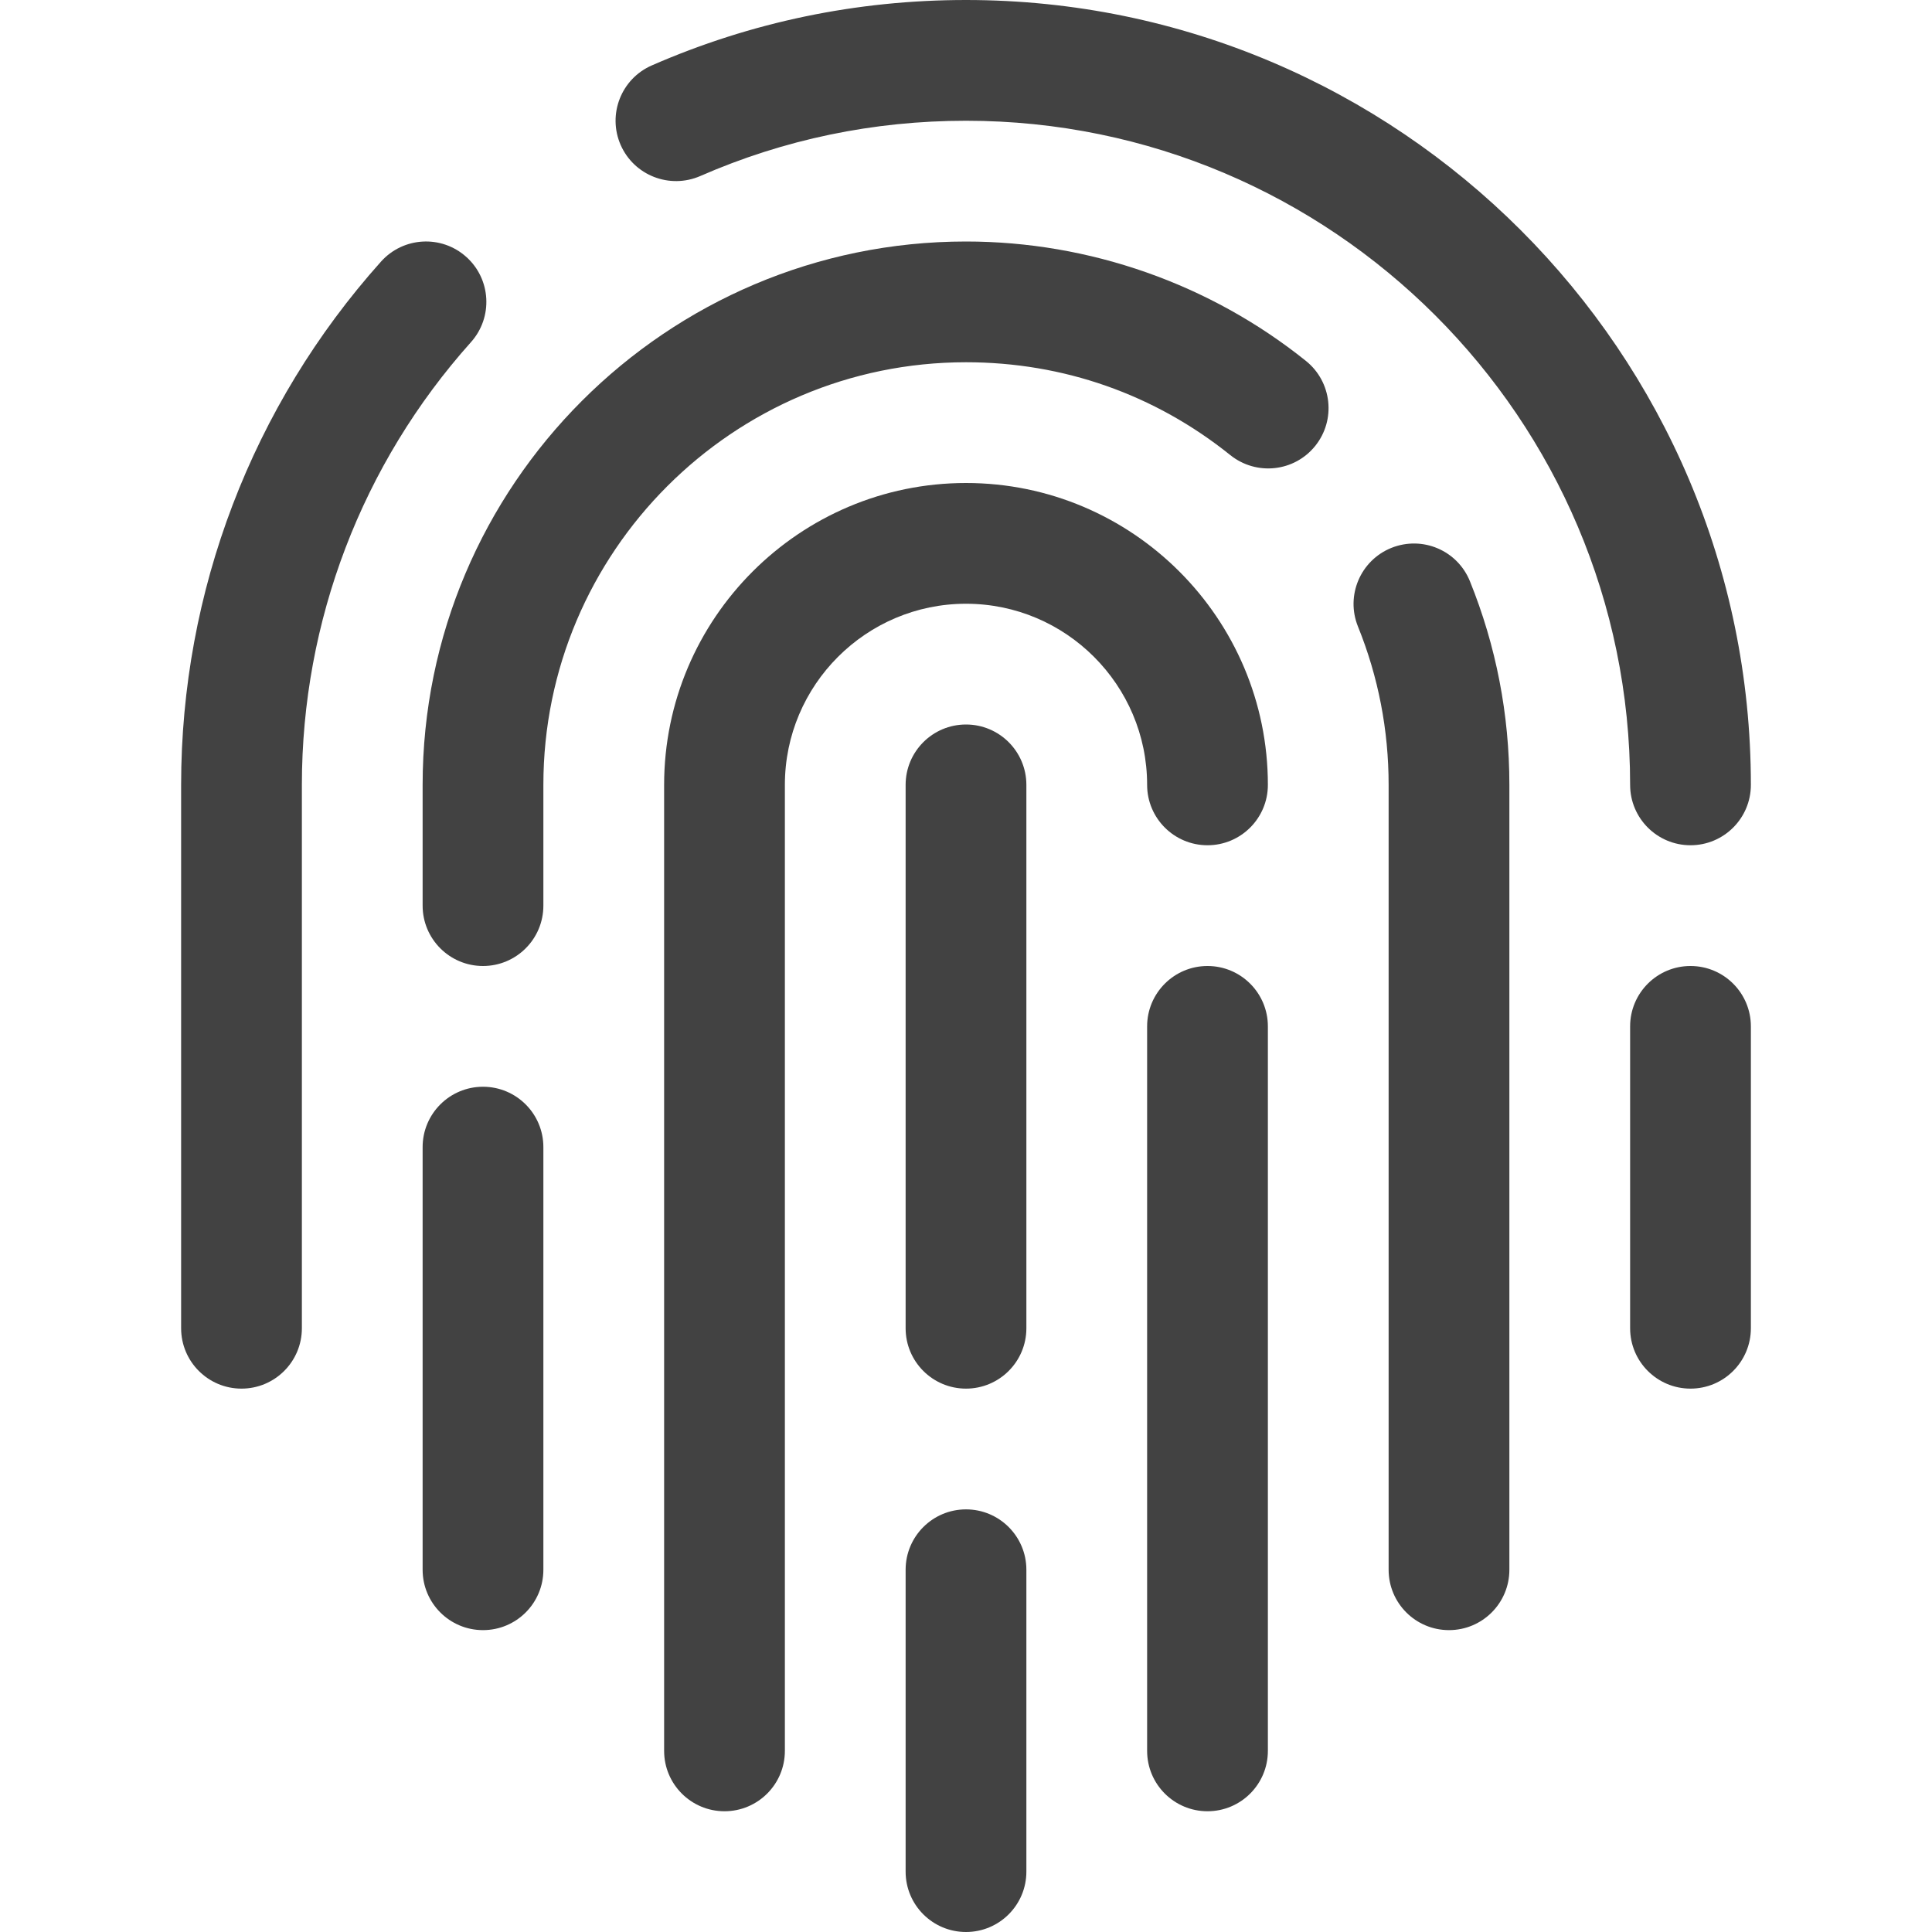
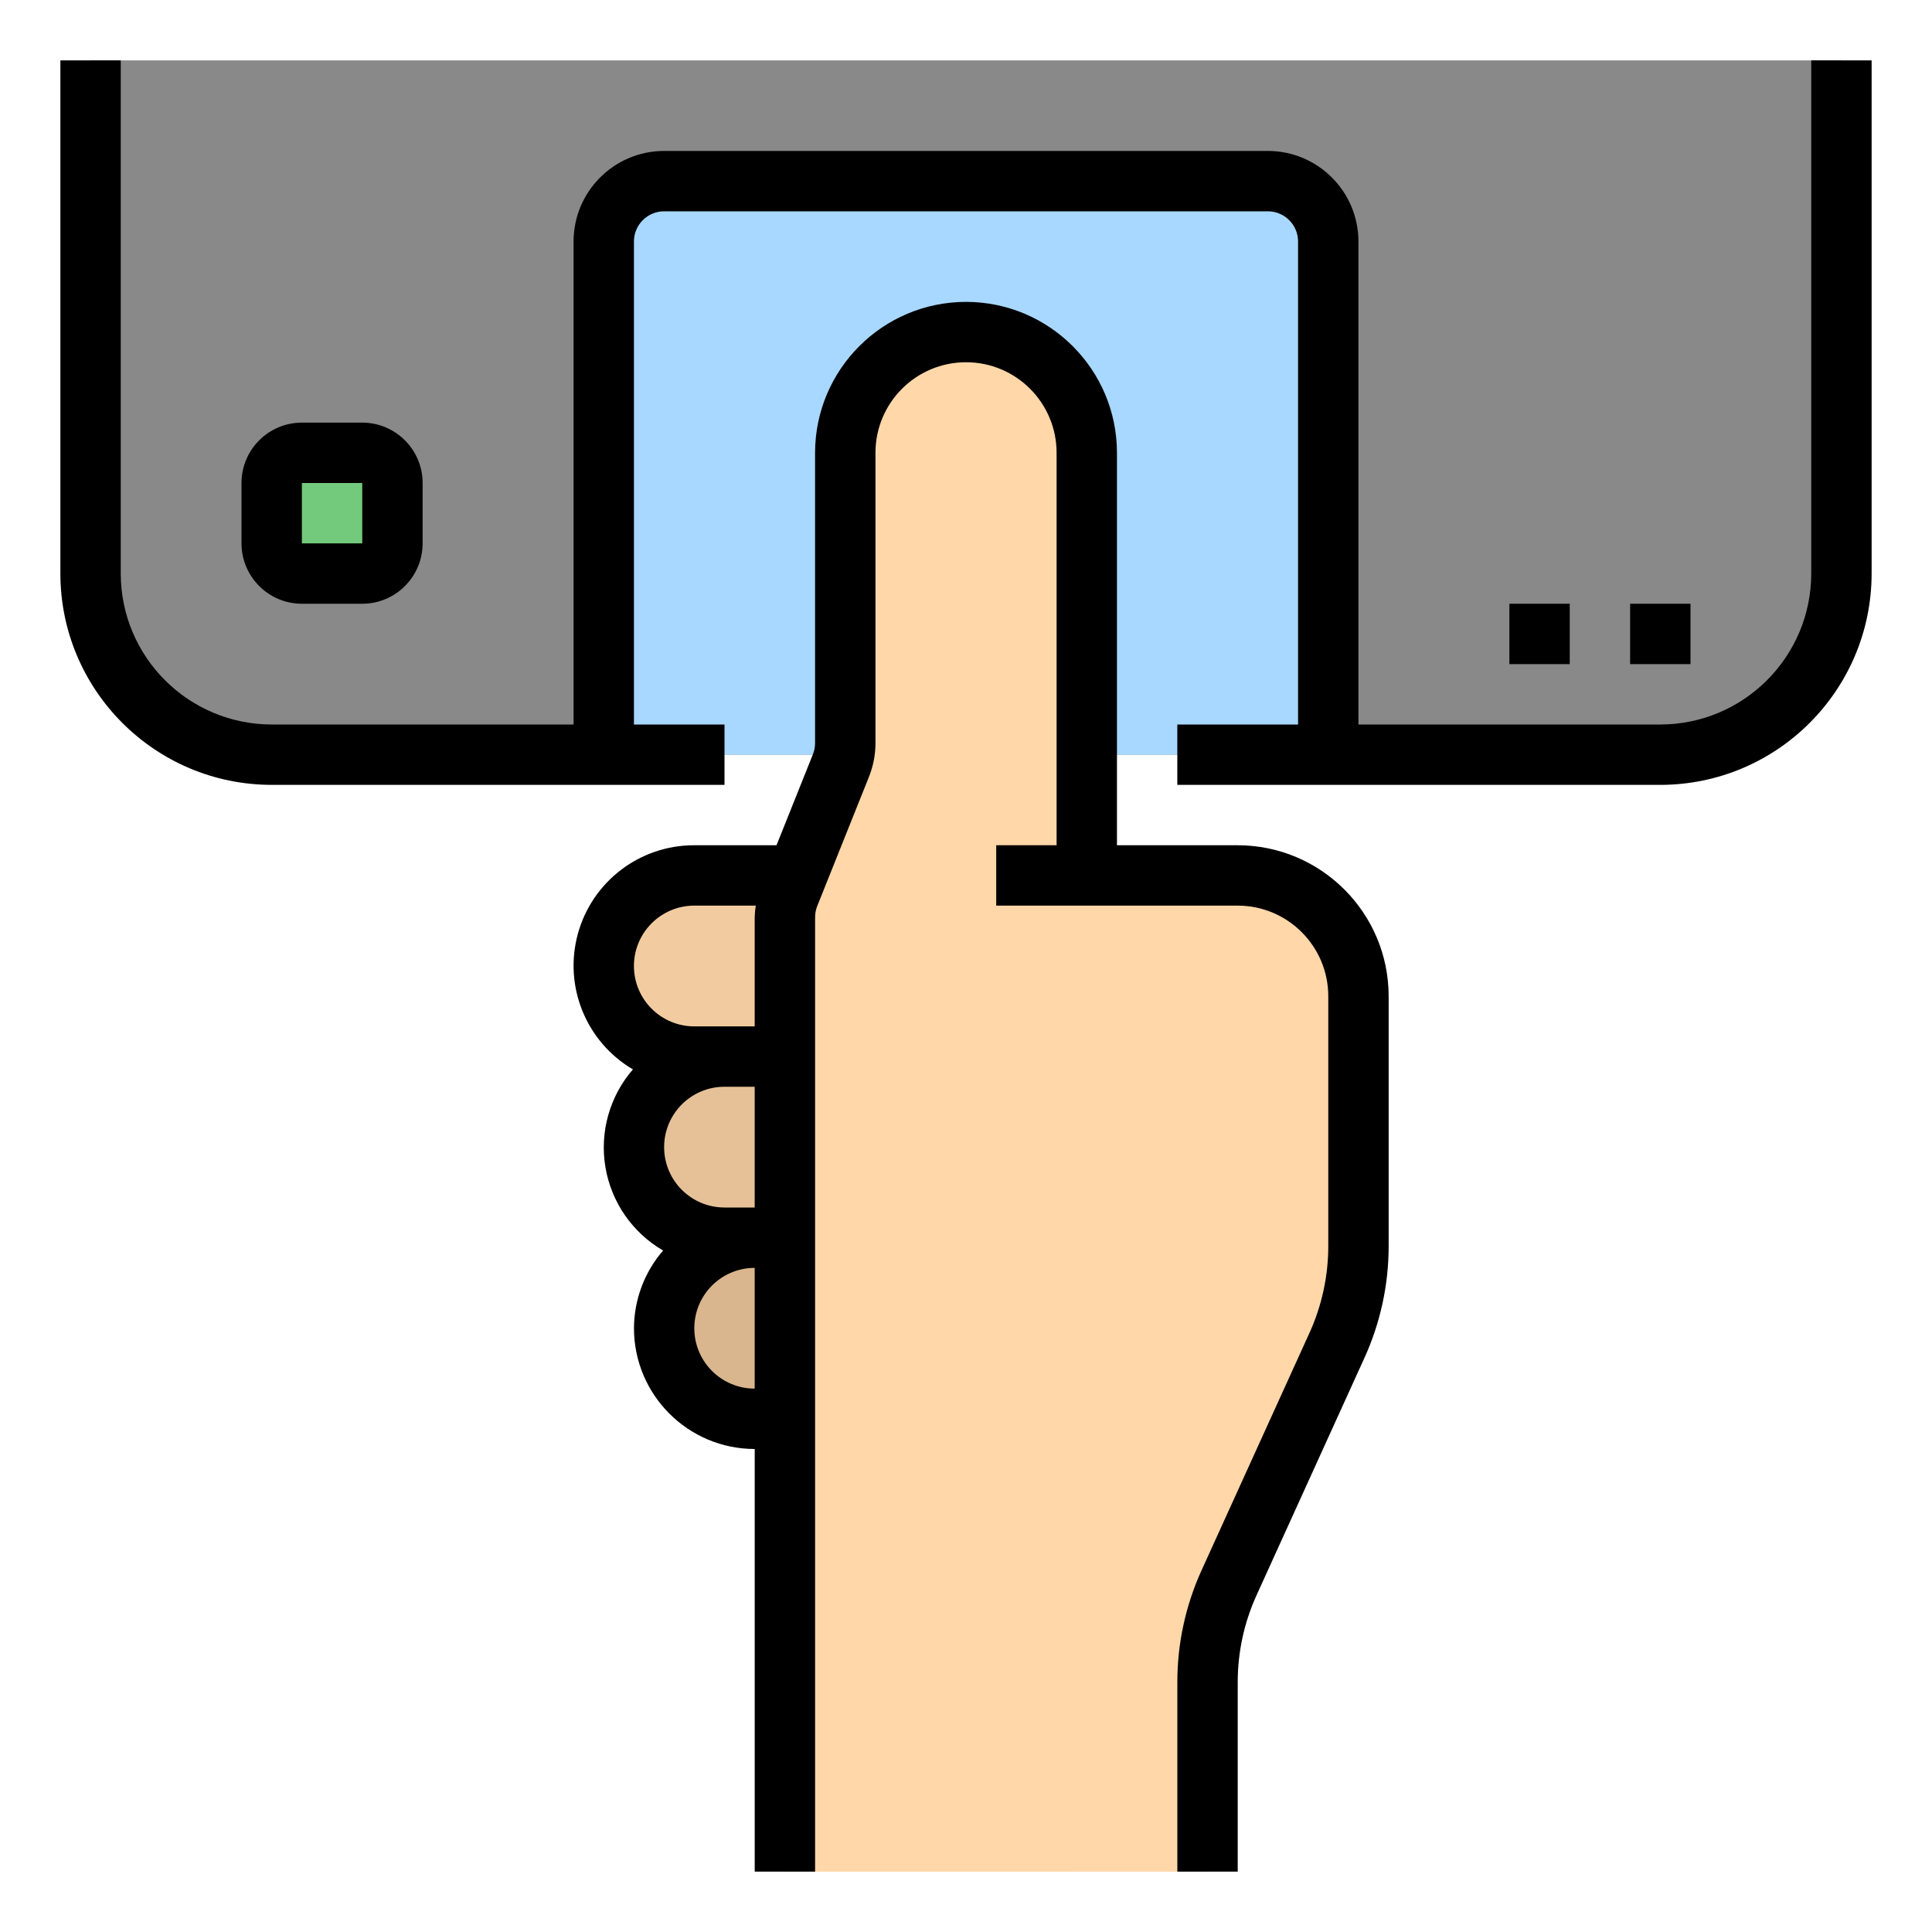
- <svg xmlns="http://www.w3.org/2000/svg" version="1.1" viewBox="0 0 512 512" enable-background="new 0 0 512 512" width="512px" height="512px">
-   <g>
-     <path d="m256,128c-44.109,0-80,35.891-80,80v256c0,8.844 7.164,16 16,16s16-7.156 16-16v-256c0-26.469 21.531-48 48-48 26.469,0 48,21.531 48,48 0,8.836 7.164,16 16,16s16-7.164 16-16c0-44.109-35.891-80-80-80z" fill="#424242" />
-     <path d="m256,192c-8.836,0-16,7.164-16,16v144c0,8.836 7.164,16 16,16s16-7.164 16-16v-144c0-8.836-7.164-16-16-16z" fill="#424242" />
-     <path d="m256,400c-8.836,0-16,7.164-16,16v80c0,8.844 7.164,16 16,16s16-7.156 16-16v-80c0-8.836-7.164-16-16-16z" fill="#424242" />
-     <path d="m320,256c-8.836,0-16,7.164-16,16v192c0,8.844 7.164,16 16,16s16-7.156 16-16v-192c0-8.836-7.164-16-16-16z" fill="#424242" />
-     <path d="m128,288c-8.836,0-16,7.164-16,16v112c0,8.844 7.164,16 16,16s16-7.156 16-16v-112c0-8.836-7.164-16-16-16z" fill="#424242" />
-     <path d="m448,256c-8.836,0-16,7.164-16,16v80c0,8.836 7.164,16 16,16s16-7.164 16-16v-80c0-8.836-7.164-16-16-16z" fill="#424242" />
-     <path d="m368.711,145.203c-8.195,3.32-12.148,12.641-8.836,20.836 5.391,13.32 8.125,27.438 8.125,41.961v208c0,8.844 7.164,16 16,16s16-7.156 16-16v-208c0-18.656-3.516-36.813-10.453-53.961-3.313-8.187-12.594-12.141-20.836-8.836z" fill="#424242" />
-     <path d="M256,64c-79.398,0-144,64.602-144,144v32c0,8.836,7.164,16,16,16s16-7.164,16-16v-32c0-61.758,50.242-112,112-112   c25.789,0,50.008,8.508,70.055,24.617c6.914,5.523,16.961,4.438,22.5-2.453c5.531-6.891,4.43-16.961-2.453-22.5   C320.68,75.242,288.68,64,256,64z" fill="#424242" />
-     <path d="m185.547,46.664c22.258-9.734 45.961-14.664 70.453-14.664 97.047,0 176,78.953 176,176 0,8.836 7.164,16 16,16s16-7.164 16-16c0-114.695-93.305-208-208-208-28.93,0-56.945,5.836-83.266,17.336-8.102,3.539-11.797,12.977-8.258,21.07 3.555,8.102 12.993,11.758 21.071,8.258z" fill="#424242" />
-     <path d="m123.563,68.078c-6.594-5.906-16.695-5.328-22.594,1.25-34.156,38.164-52.969,87.406-52.969,138.672v144c0,8.836 7.164,16 16,16s16-7.164 16-16v-144c0-43.375 15.914-85.047 44.813-117.328 5.89-6.586 5.335-16.703-1.25-22.594z" fill="#424242" />
-   </g>
+ <svg xmlns="http://www.w3.org/2000/svg" id="Filled_outline" height="512" viewBox="0 0 64 64" width="512" data-name="Filled outline">
+   <path d="m27 35h-4a3 3 0 0 1 -3-3 3 3 0 0 1 3-3h4z" fill="#f2cca0" />
+   <path d="m3 2v17a6 6 0 0 0 6 6h46a6 6 0 0 0 6-6v-17" fill="#898989" />
+   <path d="m22 6h20a2 2 0 0 1 2 2v17a0 0 0 0 1 0 0h-24a0 0 0 0 1 0 0v-17a2 2 0 0 1 2-2z" fill="#a8d8ff" />
+   <rect fill="#73c97c" height="4" rx="1" width="4" x="9" y="15" />
+   <path d="m40 62v-6.267a8 8 0 0 1 .717-3.31l3.566-7.845a8 8 0 0 0 .717-3.31v-8.267a4 4 0 0 0 -4-4h-5v-14a4 4 0 0 0 -4-4 4 4 0 0 0 -4 4v9.615a2 2 0 0 1 -.143.743l-1.714 4.285a2 2 0 0 0 -.143.743v31.615" fill="#ffd7a8" />
+   <path d="m24 35h2a0 0 0 0 1 0 0v6a0 0 0 0 1 0 0h-2a3 3 0 0 1 -3-3 3 3 0 0 1 3-3z" fill="#e6c198" />
+   <path d="m25 41h1a0 0 0 0 1 0 0v6a0 0 0 0 1 0 0h-1a3 3 0 0 1 -3-3 3 3 0 0 1 3-3z" fill="#d9b68e" />
+   <path d="m32 10a5.006 5.006 0 0 0 -5 5v9.615a1.001 1.001 0 0 1 -.071.371l-1.206 3.014h-2.722a3.988 3.988 0 0 0 -2.035 7.425 3.948 3.948 0 0 0 1 6 3.963 3.963 0 0 0 -.965 2.575 4.004 4.004 0 0 0 4 4v14h2v-31.615a1.001 1.001 0 0 1 .071-.371l1.716-4.287a2.999 2.999 0 0 0 .213-1.112v-9.615a3 3 0 0 1 6 0v13h-2v2h8a3.003 3.003 0 0 1 3 3v8.267a6.952 6.952 0 0 1 -.627 2.896l-3.566 7.845a8.94 8.94 0 0 0 -.807 3.725v6.267h2v-6.267a6.952 6.952 0 0 1 .627-2.896l3.566-7.845a8.94 8.94 0 0 0 .807-3.725v-8.267a5.006 5.006 0 0 0 -5-5h-4v-13a5.006 5.006 0 0 0 -5-5zm-9 20h2.036a3.008 3.008 0 0 0 -.036.385v3.615h-2a2 2 0 0 1 0-4zm2 16a2 2 0 0 1 0-4zm-1-6a2 2 0 0 1 0-4h1v4z" />
+   <path d="m60 2v17a5.006 5.006 0 0 1 -5 5h-10v-16a3.003 3.003 0 0 0 -3-3h-20a3.003 3.003 0 0 0 -3 3v16h-10a5.006 5.006 0 0 1 -5-5v-17h-2v17a7.008 7.008 0 0 0 7 7h15v-2h-3v-16a1.001 1.001 0 0 1 1-1h20a1.001 1.001 0 0 1 1 1v16h-4v2h16a7.008 7.008 0 0 0 7-7v-17z" />
+   <path d="m50 20h2v2h-2z" />
+   <path d="m54 20h2v2h-2z" />
+   <path d="m10 20h2a2.002 2.002 0 0 0 2-2v-2a2.002 2.002 0 0 0 -2-2h-2a2.002 2.002 0 0 0 -2 2v2a2.002 2.002 0 0 0 2 2zm0-4h2l.001 2h-2.001z" />
</svg>
